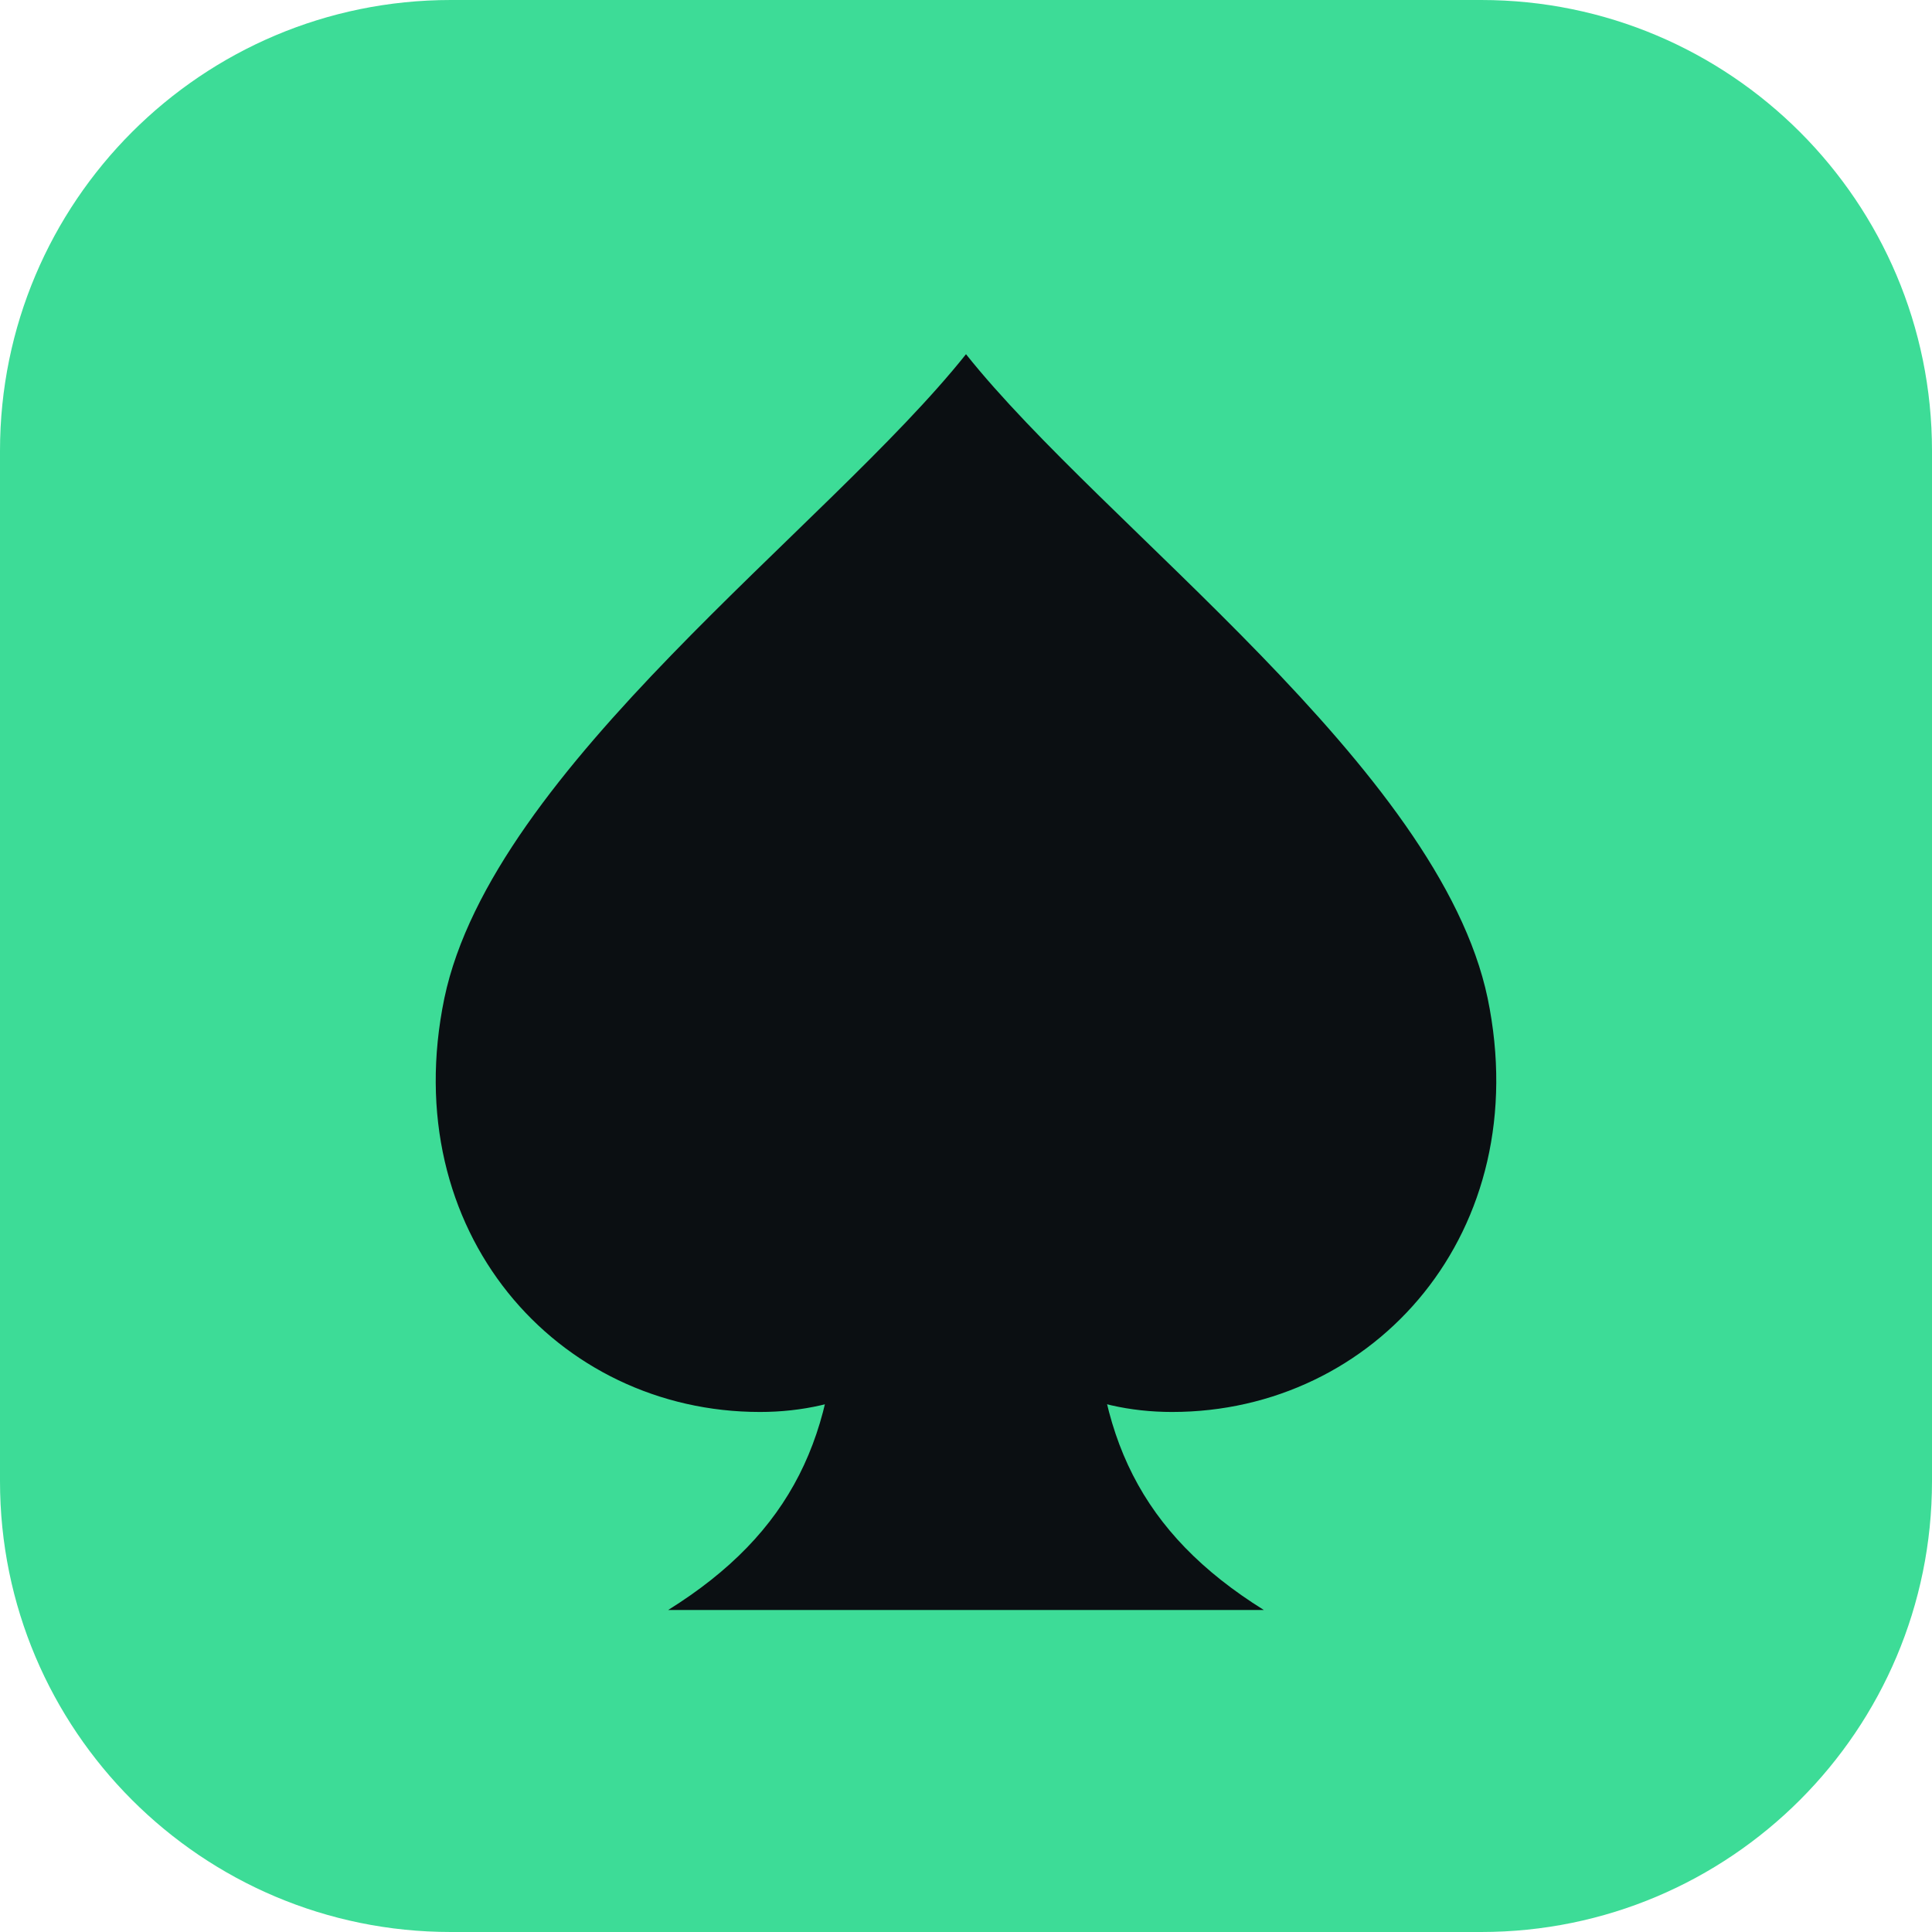
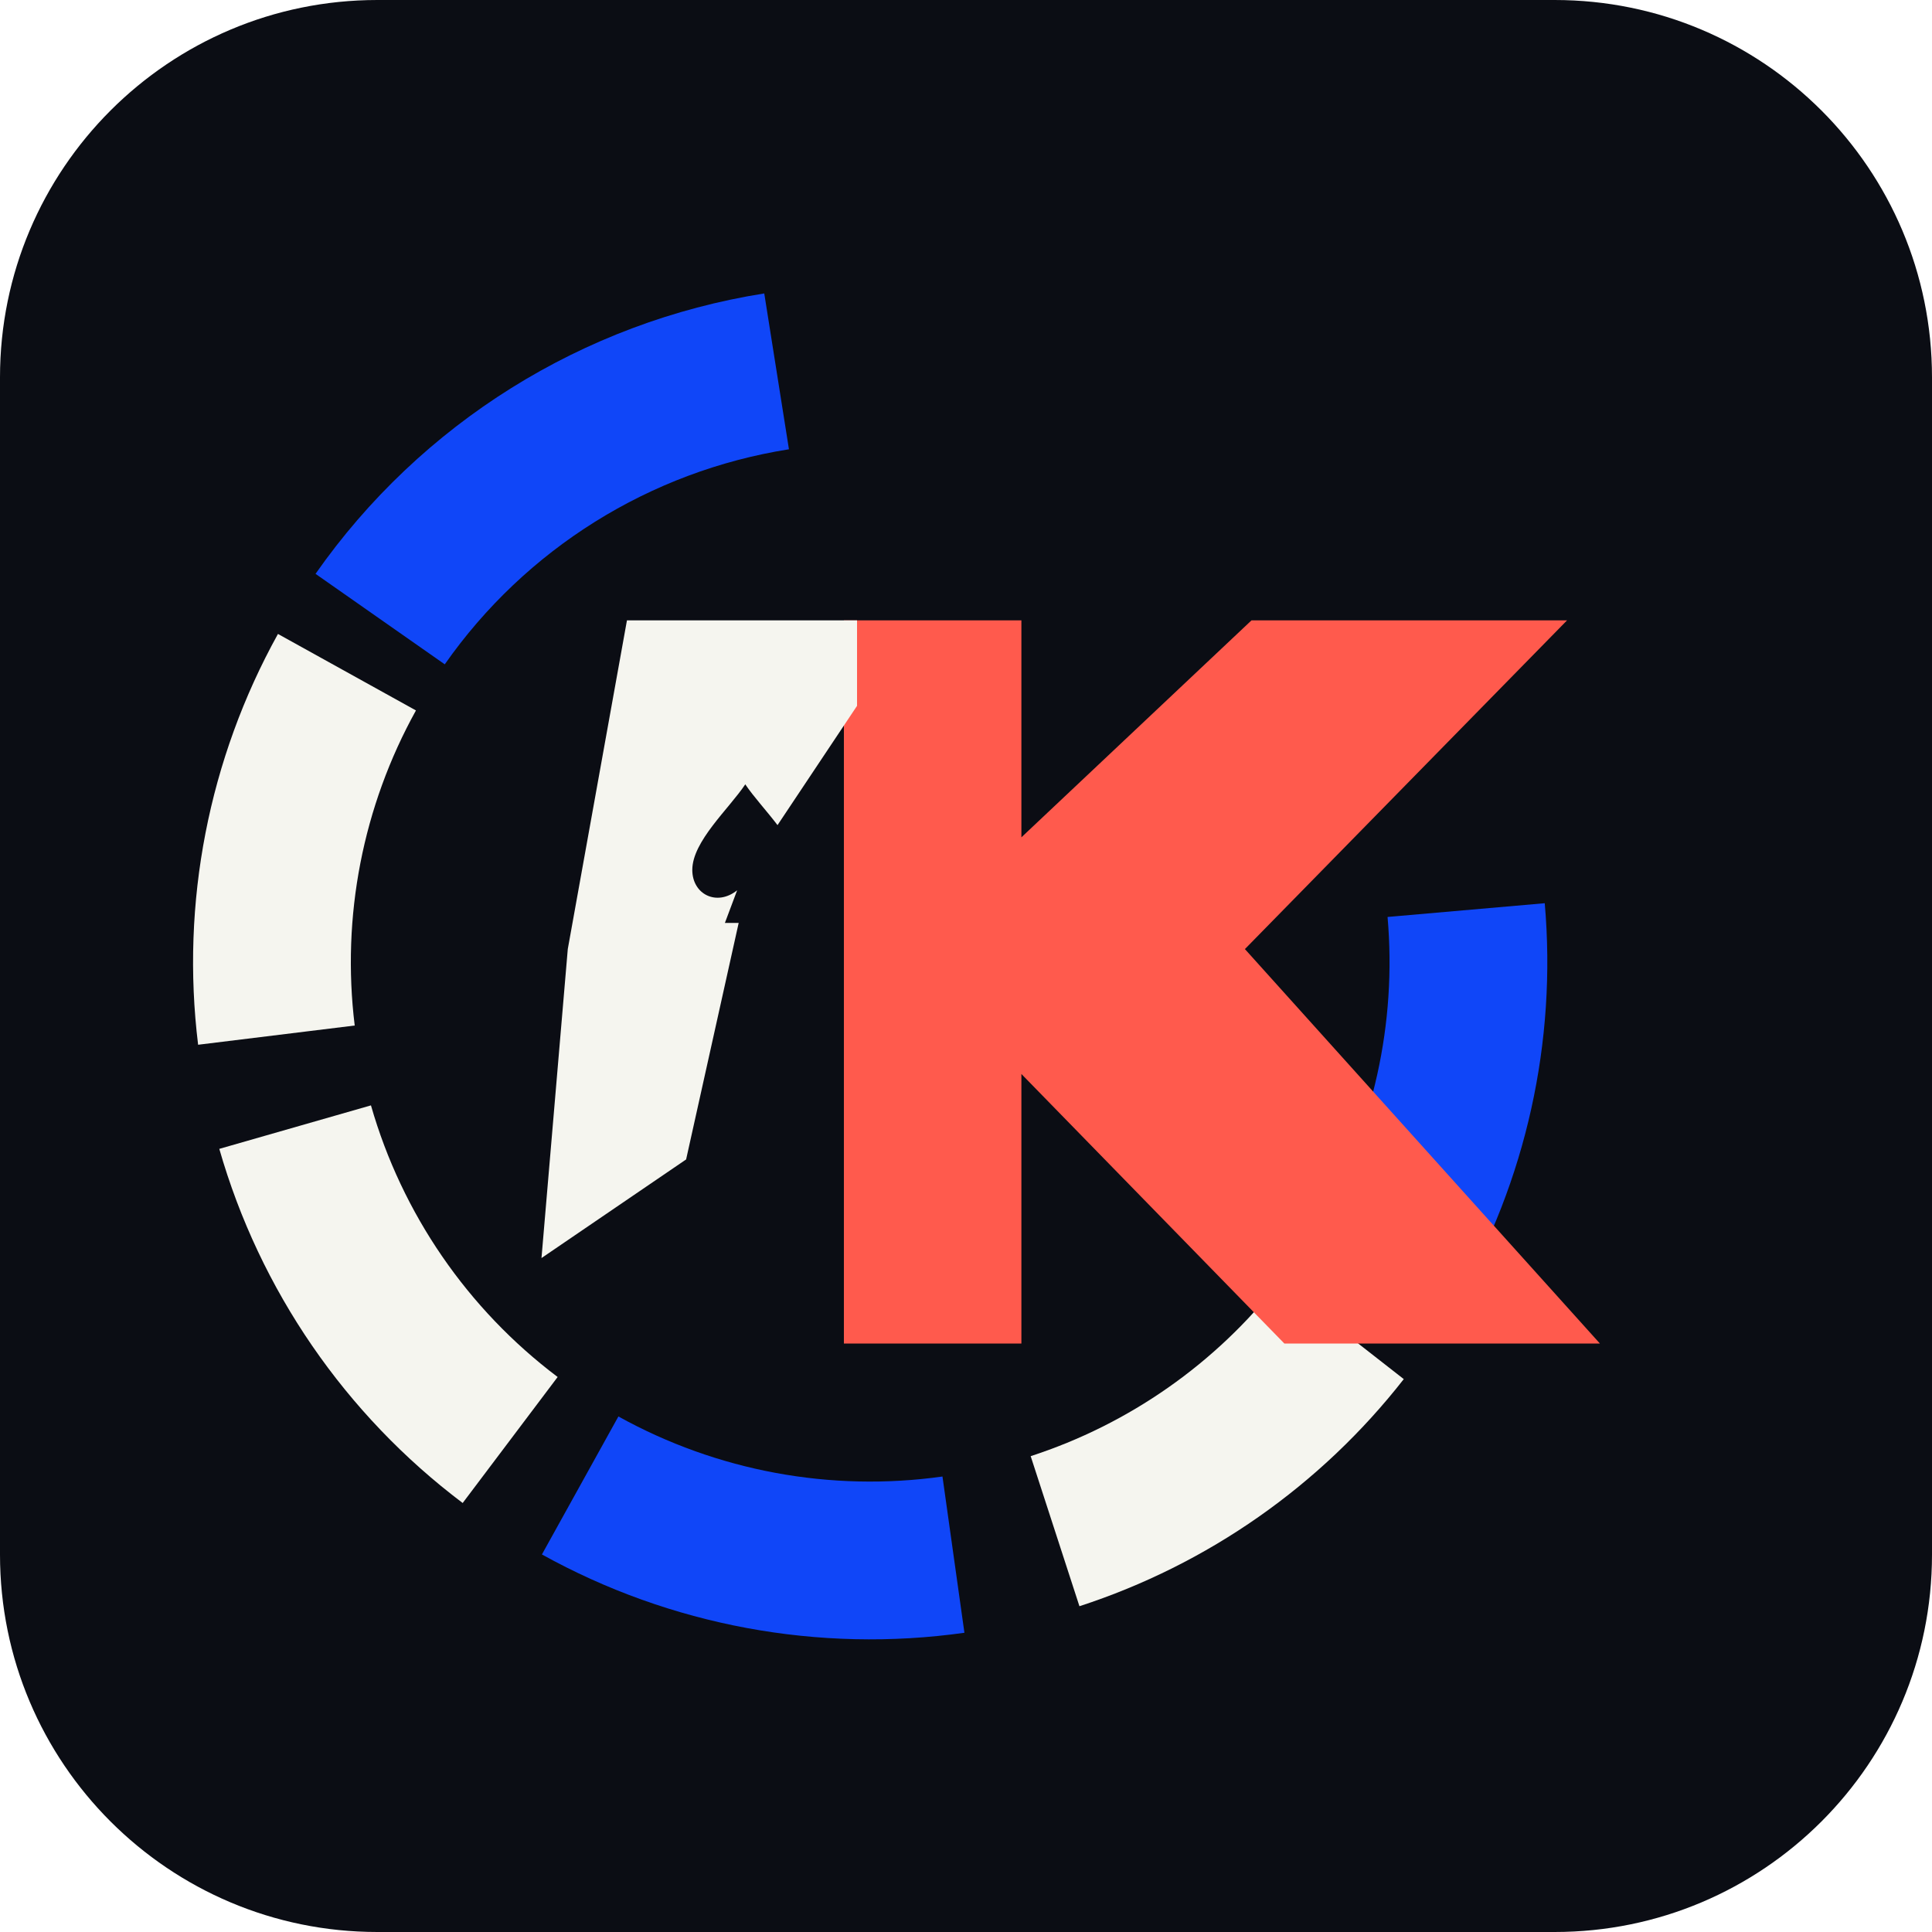
- <svg xmlns="http://www.w3.org/2000/svg" viewBox="0 0 120 120" role="img" aria-labelledby="pkrmarktitle">
-   <rect width="120" height="120" rx="28" fill="#3DDC97" />
-   <path fill="#0B0F12" d="M60 22c-8.6 10.8-29.4 25.7-32.4 40-3 14.5 7 25.7 19.6 25.7 5.2 0 9.9-2.2 12.8-6.8 2.9 4.6 7.6 6.8 12.8 6.8 12.6 0 22.6-11.2 19.6-25.7C89.4 47.7 68.6 32.8 60 22Z" />
-   <path fill="#0B0F12" d="M52 80h16c0 9.1 2.8 15.2 10.5 20H41.5C49.2 95.2 52 89.1 52 80Z" />
+ <svg xmlns="http://www.w3.org/2000/svg" width="1024" height="1024" viewBox="0 0 1024 1024" role="img" aria-labelledby="title">
+   <rect width="1024" height="1024" rx="200" fill="#0B0D14" />
+   <g transform="translate(64 64) scale(3.484375)">
+     <path d="M29.627 68.922 A103 103 0 0 1 97.887 26.268 L101.642 49.973 A79 79 0 0 0 49.287 82.687Z" fill="#1046F8" />
+     <path d="M11.768 140.553 A103 103 0 0 1 23.914 78.065 L44.905 89.700 A79 79 0 0 0 35.589 137.628Z" fill="#F5F5EF" />
+     <path d="M52.013 210.259 A103 103 0 0 1 14.990 156.391 L38.060 149.775 A79 79 0 0 0 66.457 191.092Z" fill="#F5F5EF" />
+     <path d="M128.335 229.998 A103 103 0 0 1 64.065 218.086 L75.700 197.095 A79 79 0 0 0 124.995 206.231Z" fill="#1046F8" />
+     <path d="M195.165 191.413 A103 103 0 0 1 145.829 225.959 L138.412 203.133 A79 79 0 0 0 176.253 176.637Z" fill="#F5F5EF" />
+     <path d="M216.608 119.023 A103 103 0 0 1 203.201 179.500 L182.416 167.500 A79 79 0 0 0 192.699 121.115Z" fill="#1046F8" />
+     <path d="M110 76 H137 V109 L172 76 H220 L171 126 L225 186 H177 L137 145 V186 H110 Z" fill="#FF5A4D" />
+     <path d="M77 76 L112 76 V89 L96 113 L86 158 L64 173 L68 126 Z" fill="#F5F5EF" />
+     <path transform="translate(95 109) scale(.62)" d="M0 -13 C-4 -7 -13 1 -13 8 C-13 14 -7 17 -2 13 L-5 21 H5 L2 13 C7 17 13 14 13 8 C13 1 4 -7 0 -13 Z" fill="#0B0D14" />
+   </g>
</svg>
